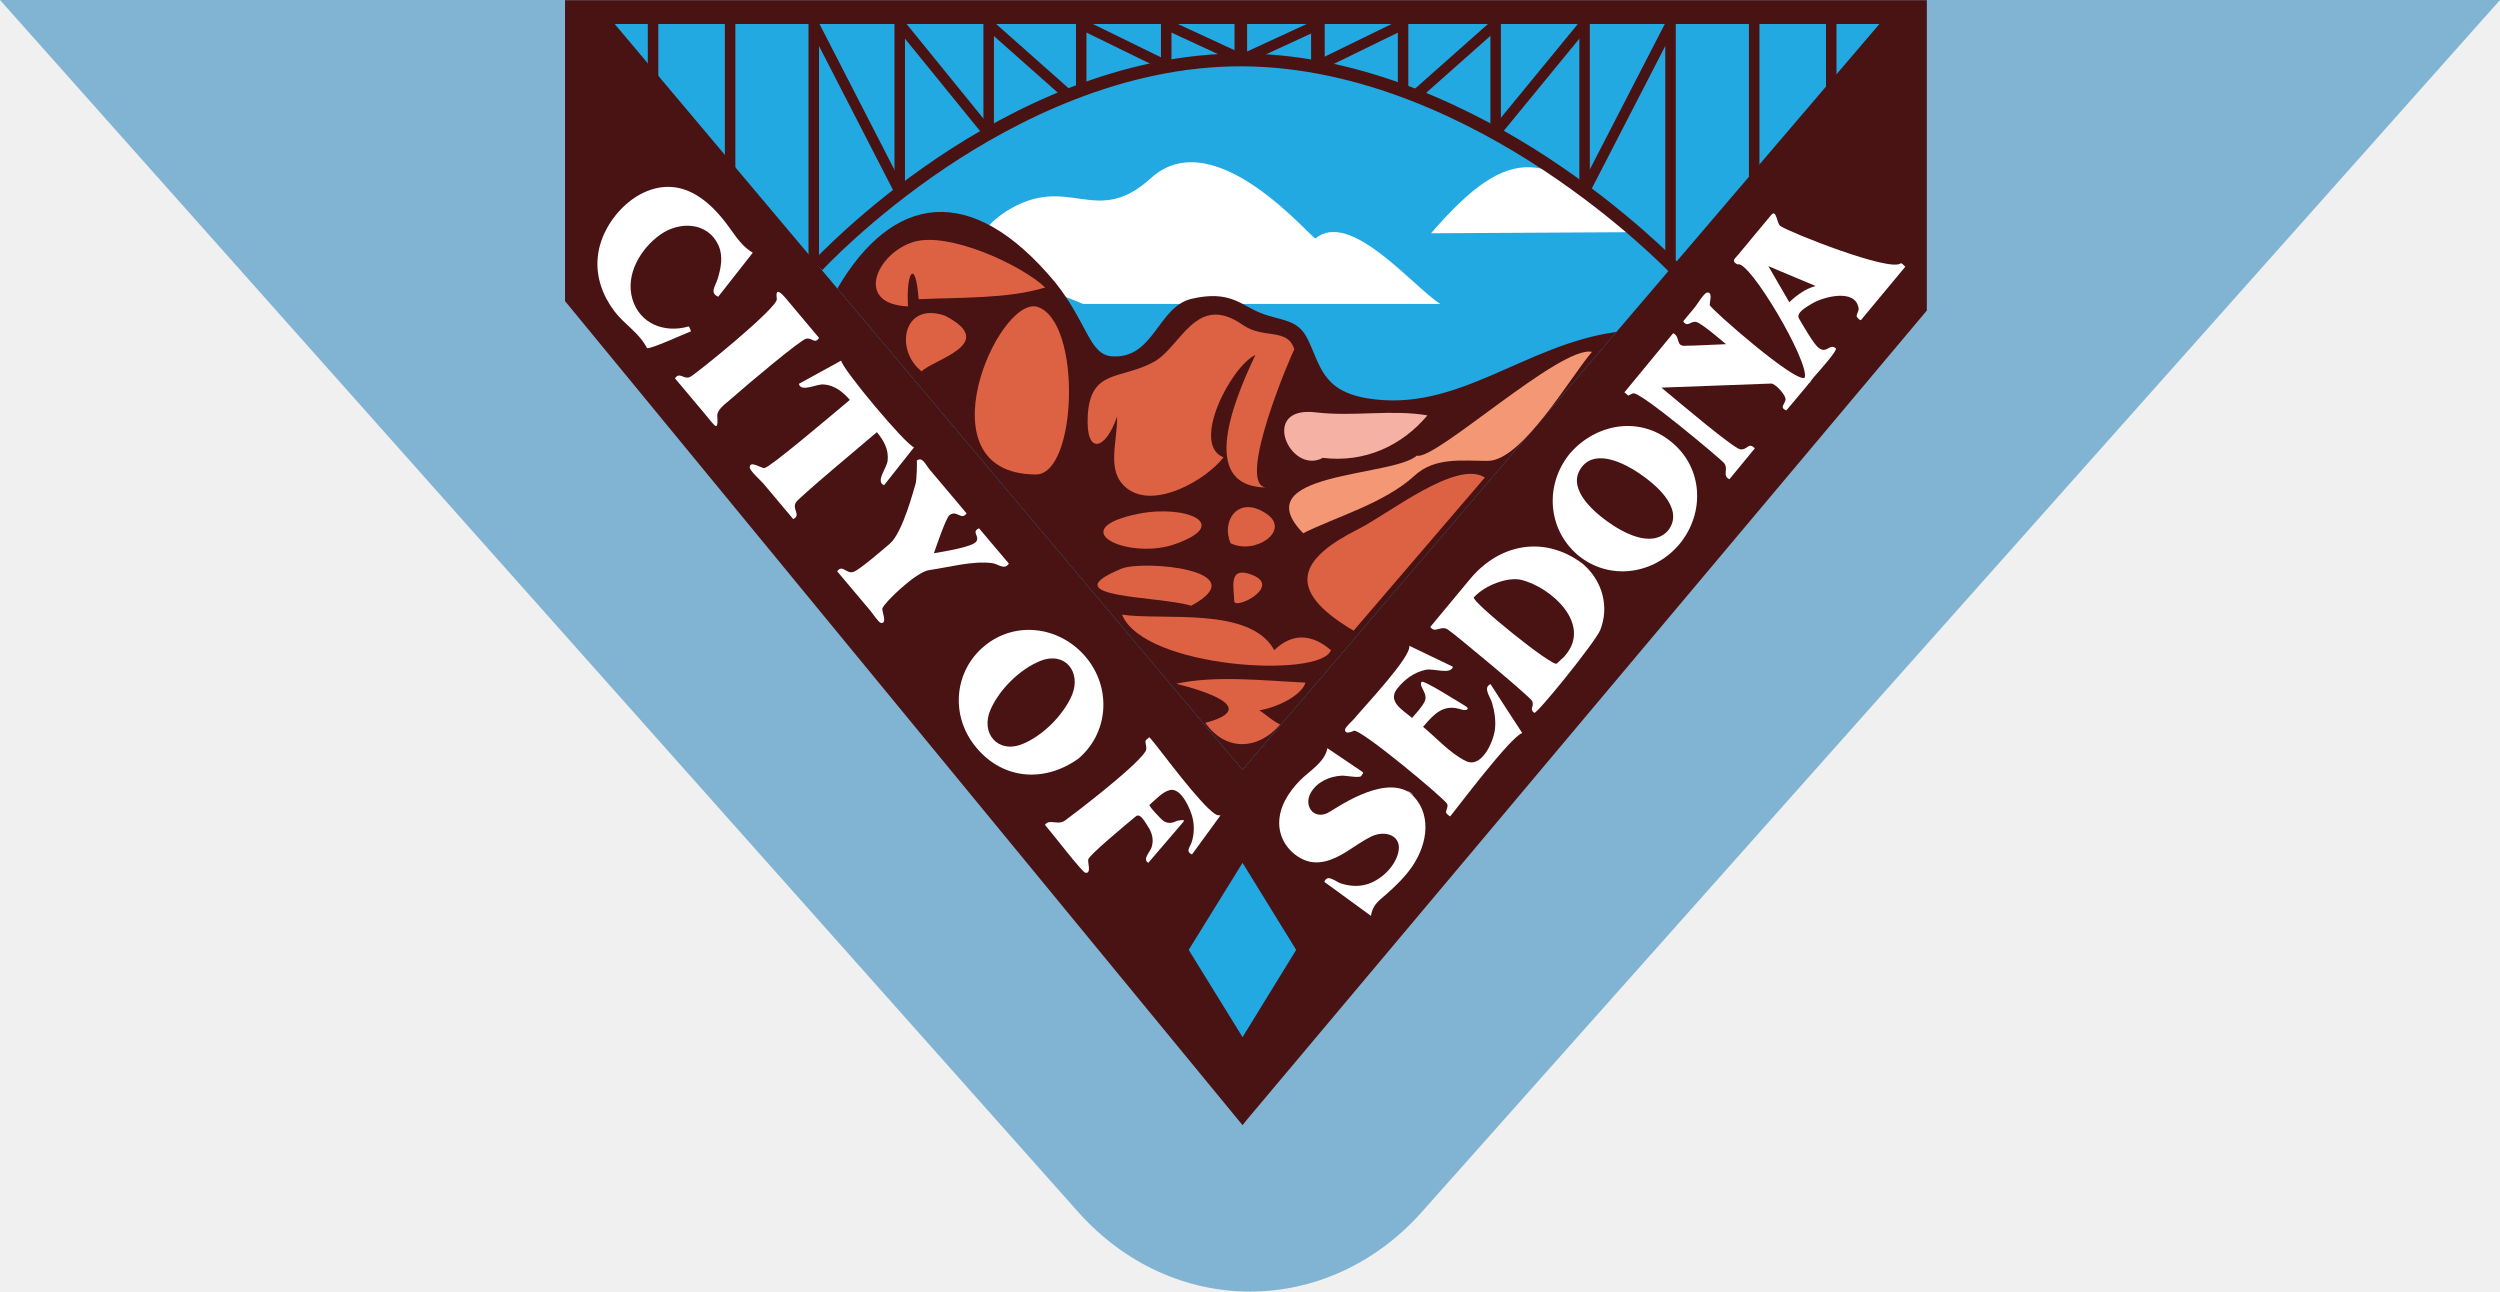
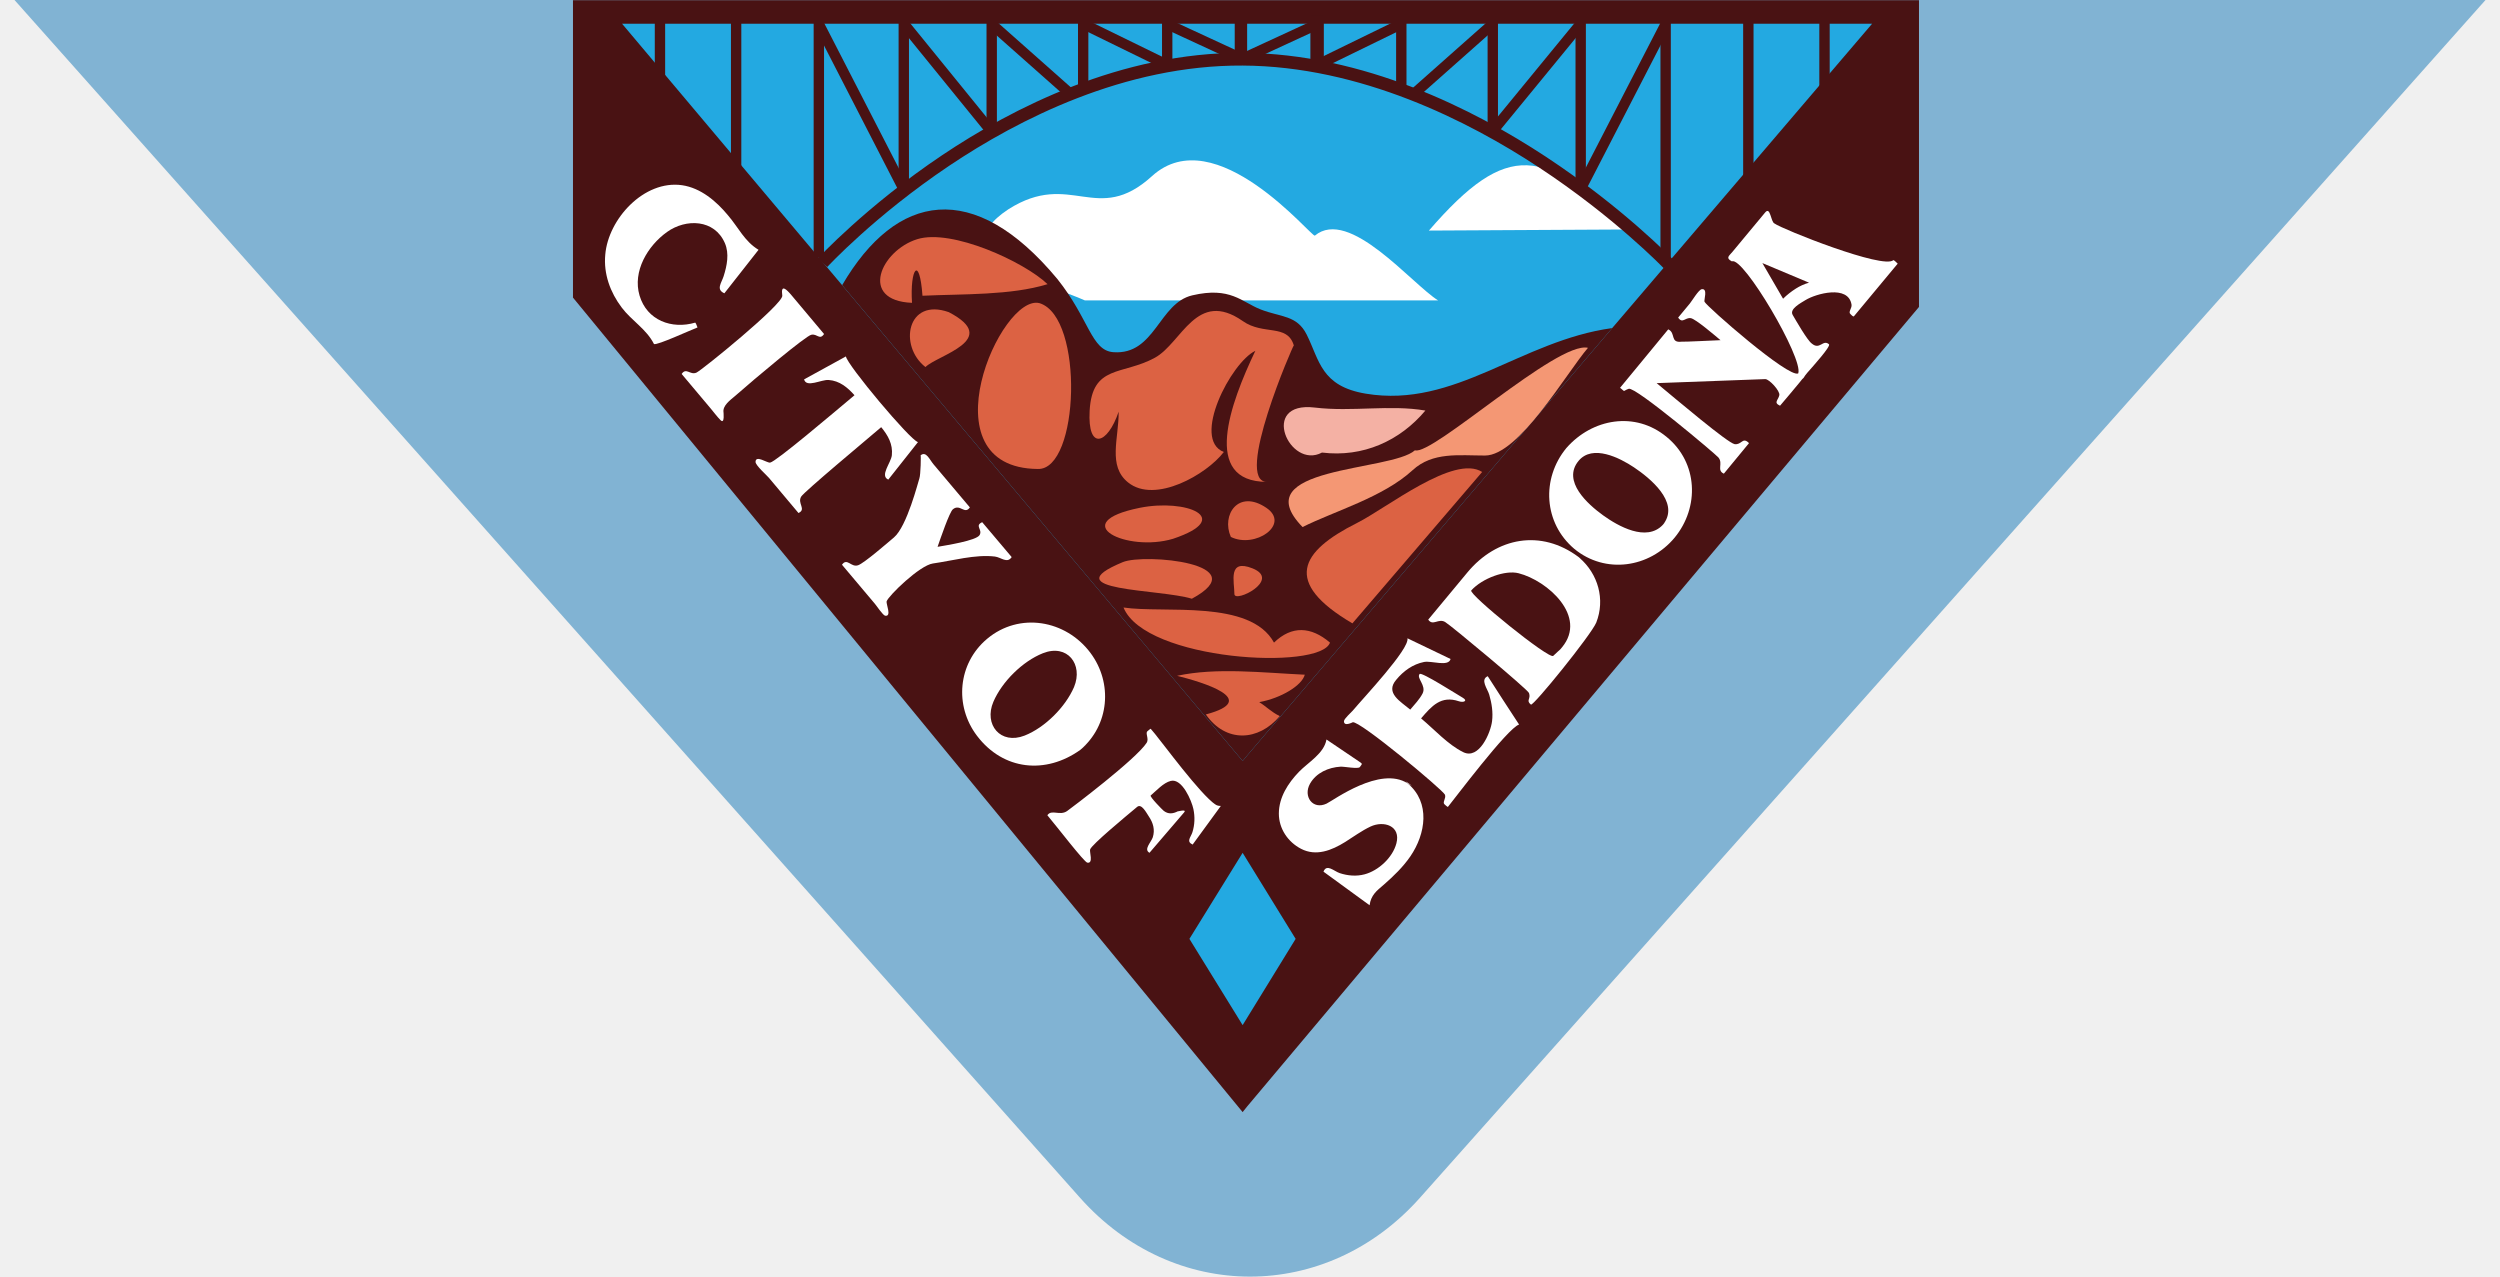
- <svg xmlns="http://www.w3.org/2000/svg" version="1.0" id="Layer_1" x="0px" y="0px" width="186.643px" height="96.425px" viewBox="0 0 186.643 96.425" enable-background="new 0 0 186.643 96.425" xml:space="preserve">
+ <svg xmlns="http://www.w3.org/2000/svg" version="1.0" id="Layer_1" x="0px" y="0px" width="188px" height="96px" viewBox="0 0 186.643 96.425" enable-background="new 0 0 186.643 96.425" xml:space="preserve">
  <g id="Layer_2">
    <path fill="#81B3D3" d="M186.643,0H0l80.486,90.474c7.061,7.936,18.61,7.936,25.67,0L186.643,0z" />
    <g>
      <g>
        <polygon fill="#23A9E1" points="43.242,0.721 92.765,59.071 142.089,1.074    " />
      </g>
      <g>
        <path fill="#FFFFFF" d="M122.023,17.332c-5.062,0.028-10.124,0.056-15.187,0.084C112.837,10.485,115.533,11.226,122.023,17.332L122.023,17.332z" />
      </g>
      <g>
        <path fill="#FFFFFF" d="M80.849,22.69c8.895,0,17.786,0,26.68,0c-1.985-1.233-6.708-7.059-9.308-4.893 c-0.212,0.178-7.505-8.848-12.296-4.499c-4.179,3.799-6.12-0.498-10.857,2.511C69.669,19.379,78.188,21.484,80.849,22.69 L80.849,22.69z" />
      </g>
      <path fill="#491213" d="M93.104,0.016h-50.92v22.463l50.581,61.522l0.339-0.424l50.748-60.394V0.016H93.104z M93.104,57.068 l-0.339,0.409L45.892,1.793h47.211h47.208L93.104,57.068z" />
      <path fill="#491213" d="M92.765,57.477l0.339-0.409L120.68,24.78c-6.913,0.949-11.864,6.077-18.604,4.956 c-3.396-0.564-3.498-2.514-4.469-4.456c-0.746-1.493-1.937-1.303-3.487-1.91c-1.442-0.565-2.277-1.738-5.162-1.061 c-2.528,0.593-2.807,4.518-5.952,4.293c-1.689-0.121-1.811-2.497-4.244-5.539c-6.302-7.571-12.158-6.523-16.247,0.475 L92.765,57.477z" />
      <g>
        <polygon fill="#23A9E1" points="88.745,70.916 92.765,64.416 96.769,70.916 92.765,77.43    " />
      </g>
      <g>
        <path fill="#491213" d="M124.567,20.258c-0.035-0.039-3.714-3.86-9.46-7.639c-5.281-3.474-13.444-7.624-22.346-7.667 C83.84,4.903,75.79,9.039,70.605,12.518c-5.632,3.78-9.18,7.61-9.215,7.648l-0.706-0.649c0.036-0.04,3.661-3.954,9.387-7.796 c5.298-3.554,13.54-7.774,22.696-7.729c9.144,0.044,17.493,4.287,22.888,7.837c5.832,3.839,9.57,7.727,9.606,7.766 L124.567,20.258z" />
      </g>
      <g>
        <rect x="48.363" y="1.2" fill="#491213" width="0.783" height="6.627" />
      </g>
      <g>
        <rect x="54.116" y="0.933" fill="#491213" width="0.783" height="12.634" />
      </g>
      <g>
        <rect x="60.363" y="1.017" fill="#491213" width="0.784" height="18.43" />
      </g>
      <g>
        <rect x="66.779" y="0.933" fill="#491213" width="0.783" height="13.495" />
      </g>
      <g>
        <rect x="73.42" y="0.819" fill="#491213" width="0.784" height="9.18" />
      </g>
      <g>
        <rect x="80.33" y="1.074" fill="#491213" width="0.782" height="5.683" />
      </g>
      <g>
        <rect x="86.676" y="0.918" fill="#491213" width="0.783" height="4.104" />
      </g>
      <g>
        <rect x="56.928" y="7.699" transform="matrix(-0.4571 -0.8894 0.8894 -0.4571 86.0255 68.6893)" fill="#491213" width="14.095" height="0.784" />
      </g>
      <g>
        <rect x="65.248" y="5.536" transform="matrix(-0.6306 -0.7761 0.7761 -0.6306 110.4178 64.4075)" fill="#491213" width="10.575" height="0.783" />
      </g>
      <g>
        <rect x="72.811" y="4.074" transform="matrix(-0.7484 -0.6633 0.6633 -0.7484 131.3064 58.7461)" fill="#491213" width="7.972" height="0.783" />
      </g>
      <g>
        <rect x="80.394" y="2.974" transform="matrix(-0.8984 -0.4393 0.4393 -0.8984 157.8131 43.247)" fill="#491213" width="7.032" height="0.783" />
      </g>
      <g>
        <rect x="86.769" y="2.738" transform="matrix(-0.9076 -0.4199 0.4199 -0.9076 170.1622 43.7135)" fill="#491213" width="6.246" height="0.783" />
      </g>
      <g>
        <rect x="136.324" y="1.257" fill="#491213" width="0.783" height="5.781" />
      </g>
      <g>
        <rect x="130.571" y="0.721" fill="#491213" width="0.784" height="12.973" />
      </g>
      <g>
        <rect x="124.325" y="1.257" fill="#491213" width="0.782" height="18.458" />
      </g>
      <g>
        <rect x="117.909" y="1.031" fill="#491213" width="0.782" height="13.241" />
      </g>
      <g>
        <rect x="111.268" y="0.989" fill="#491213" width="0.783" height="9.011" />
      </g>
      <g>
        <rect x="104.358" y="0.679" fill="#491213" width="0.783" height="6.078" />
      </g>
      <g>
        <rect x="97.883" y="1.172" fill="#491213" width="1.015" height="3.85" />
      </g>
      <g>
        <rect x="121.129" y="1.052" transform="matrix(-0.8889 -0.4582 0.4582 -0.8889 225.8566 70.8436)" fill="#491213" width="0.782" height="13.956" />
      </g>
      <g>
        <rect x="114.566" y="0.643" transform="matrix(-0.7732 -0.6342 0.6342 -0.7732 200.1183 83.3156)" fill="#491213" width="0.783" height="10.461" />
      </g>
      <g>
        <rect x="108.268" y="0.475" transform="matrix(-0.6634 -0.7482 0.7482 -0.6634 177.4106 88.722)" fill="#491213" width="0.783" height="7.97" />
      </g>
      <g>
        <rect x="101.169" y="-0.154" transform="matrix(-0.4385 -0.8987 0.8987 -0.4385 143.0711 96.1146)" fill="#491213" width="0.784" height="7.032" />
      </g>
      <g>
        <rect x="95.196" y="0.013" transform="matrix(-0.4191 -0.908 0.908 -0.4191 132.7973 91.2395)" fill="#491213" width="0.783" height="6.246" />
      </g>
      <g>
        <g>
          <path fill="#FFFFFF" d="M65.464,32.265c0.513,0.618,0.891,1.284,0.806,2.116c-0.059,0.579-0.936,1.55-0.27,1.846 c0.747-0.945,1.495-1.889,2.242-2.834c-0.602-0.151-5.365-5.848-5.442-6.472c-1.053,0.578-2.106,1.156-3.159,1.734 c0.164,0.661,1.294,0.005,1.854,0.046c0.828,0.06,1.425,0.56,1.953,1.152c-1.728,1.449-5.931,5.017-6.374,5.09 c-0.226,0.036-1.088-0.601-1.101-0.056c-0.006,0.262,0.852,1.014,1.015,1.21c0.743,0.884,1.485,1.769,2.229,2.653 c0.619-0.282-0.11-0.732,0.205-1.243C59.654,37.133,64.323,33.24,65.464,32.265L65.464,32.265z" />
        </g>
        <g>
          <path fill="#FFFFFF" d="M60.191,25.285c0.443-0.095,0.624,0.434,0.958-0.056c-0.816-0.973-1.633-1.945-2.449-2.917 c-0.371-0.442-0.84-0.916-0.706,0.018c0.089,0.63-6.113,5.664-6.493,5.82c-0.479,0.197-0.758-0.417-1.109,0.097 c0.731,0.869,1.461,1.739,2.193,2.608c0.246,0.292,0.477,0.612,0.747,0.882c0.339,0.339,0.208-0.672,0.224-0.585 c-0.091-0.513,0.527-0.948,0.855-1.228C55.956,28.563,59.809,25.336,60.191,25.285z" />
        </g>
        <g>
          <path fill="#FFFFFF" d="M51.42,24.368c-1.767,0.523-3.65-0.164-4.207-2.042c-0.543-1.835,0.614-3.757,2.071-4.801 c1.439-1.032,3.589-0.97,4.373,0.838c0.346,0.799,0.158,1.706-0.094,2.502c-0.16,0.506-0.597,1,0.056,1.289 c0.86-1.096,1.721-2.19,2.581-3.286c-1.055-0.633-1.518-1.683-2.3-2.595c-0.882-1.071-2.064-2.079-3.482-2.284 c-2.87-0.406-5.574,2.556-5.795,5.245c-0.136,1.457,0.374,2.848,1.246,4.001c0.75,0.994,1.868,1.623,2.435,2.754 c0.262,0.095,2.705-1.033,3.286-1.255C51.538,24.623,51.501,24.459,51.42,24.368C50.659,24.594,51.42,24.368,51.42,24.368z" />
        </g>
        <g>
          <path fill="#FFFFFF" d="M90.72,60.777c-1.15-0.768-4.025-4.689-4.573-5.341c-0.108-0.13-0.219-0.261-0.329-0.392 c-0.011-0.014-0.284,0.225-0.246,0.191c-0.173,0.145,0.134,0.573-0.052,0.864c-0.793,1.241-5.758,4.983-6.016,5.163 c-0.556,0.384-1.164-0.159-1.489,0.316c0.719,0.854,2.78,3.543,3.019,3.582c0.479,0.078,0.148-0.815,0.211-1 c0.123-0.369,2.633-2.445,3.549-3.211c0.336-0.281,0.688,0.426,0.888,0.723c0.327,0.484,0.474,1,0.298,1.568 c-0.116,0.37-0.717,0.92-0.25,1.174c0.619-0.723,2.361-2.754,2.613-3.049c0.252-0.293-0.566-0.037-0.469-0.087 c-0.37,0.191-0.718,0.235-1.063-0.028c-0.096-0.071-1.089-1.082-0.99-1.166c0.431-0.361,0.959-0.963,1.517-1.1 c0.862-0.213,1.582,1.516,1.709,2.129c0.121,0.578,0.104,1.186-0.076,1.75c-0.124,0.387-0.487,0.696,0.018,0.93 c0.712-0.974,1.422-1.946,2.131-2.92C90.974,60.88,90.842,60.848,90.72,60.777C90.593,60.692,90.859,60.847,90.72,60.777z" />
        </g>
        <g>
          <path fill="#FFFFFF" d="M80.496,56.646c2.205-1.855,2.482-5.053,0.769-7.339c-1.867-2.489-5.371-3.096-7.804-1.052 c-2.204,1.854-2.489,5.047-0.758,7.325C74.694,58.201,77.902,58.498,80.496,56.646C81.652,55.671,80.397,56.716,80.496,56.646z M80.031,51.893c-0.647,1.51-2.201,3.063-3.732,3.667c-1.818,0.715-3.1-0.827-2.36-2.553c0.65-1.516,2.203-3.057,3.737-3.666 C79.528,48.606,80.742,50.187,80.031,51.893C79.65,52.783,80.102,51.724,80.031,51.893z" />
        </g>
        <g>
          <path fill="#FFFFFF" d="M74.052,42.037c0.475,0.06,0.926,0.55,1.269,0.042c-0.742-0.879-1.484-1.758-2.228-2.637 c-0.595,0.269,0.047,0.549-0.194,0.971c-0.244,0.427-2.56,0.781-3.176,0.89c0.224-0.644,0.895-2.615,1.157-2.835 c0.544-0.445,0.883,0.432,1.283-0.141c-0.915-1.084-1.829-2.169-2.743-3.253c-0.31-0.366-0.559-1.028-0.98-0.68 c0.038-0.031,0.006,1.472-0.089,1.733c-0.086,0.236-0.936,3.638-1.926,4.47c-0.493,0.414-2.237,1.934-2.702,2.097 c-0.541,0.189-0.825-0.598-1.22-0.038c0.83,0.986,1.661,1.971,2.491,2.957c0.125,0.148,0.602,0.863,0.767,0.893 c0.521,0.094,0.06-0.893,0.113-1.086c0.151-0.431,2.5-2.719,3.497-2.859C70.832,42.356,72.571,41.859,74.052,42.037 C74.391,42.079,73.7,41.994,74.052,42.037z" />
        </g>
      </g>
      <g>
        <path fill="#DC6243" d="M67.792,22.874c-4.043-0.167-2.351-3.954,0.395-4.808c2.611-0.813,8.089,1.717,9.843,3.398 c-2.783,0.855-6.386,0.732-9.447,0.874C68.357,19.218,67.625,20.306,67.792,22.874L67.792,22.874z" />
      </g>
      <g>
        <path fill="#DC6243" d="M68.807,27.724c-2.04-1.579-1.396-5.266,1.763-4.146C74.575,25.662,69.714,26.817,68.807,27.724 C68.807,27.724,68.849,27.682,68.807,27.724z" />
      </g>
      <g>
        <path fill="#DC6243" d="M77.295,35.423c-8.62-0.071-2.792-13.322,0.141-12.521C80.809,23.975,80.431,35.524,77.295,35.423 L77.295,35.423z" />
      </g>
      <g>
        <path fill="#DC6243" d="M83.401,31.094c-0.84,2.501-2.361,2.968-2.192-0.07c0.194-3.503,2.479-2.662,4.93-4.004 c2.04-1.119,3.139-5.214,6.641-2.765c1.562,1.093,3.352,0.179,3.851,1.833c-0.025-0.084-4.545,10.308-2.031,10.308 c-4.961,0-2.773-5.922-0.874-9.899c-1.847,0.885-4.842,6.688-2.382,7.643c-1.281,1.686-5.194,3.945-7.234,2.298 C82.558,35.189,83.418,33.113,83.401,31.094L83.401,31.094z" />
      </g>
      <g>
        <path fill="#DC6243" d="M87.505,40.697c-3.489,1.046-8.122-1.207-2.51-2.34C88.478,37.653,92.182,39.135,87.505,40.697 C87.646,40.655,87.377,40.74,87.505,40.697z" />
      </g>
      <g>
        <path fill="#DC6243" d="M91.875,40.556c-0.736-1.658,0.562-3.635,2.68-2.199C96.402,39.609,93.704,41.463,91.875,40.556 L91.875,40.556z" />
      </g>
      <g>
        <path fill="#DC6243" d="M88.929,45.224c-2.411-0.747-10.537-0.561-5.218-2.764C85.351,41.781,93.865,42.558,88.929,45.224 L88.929,45.224z" />
      </g>
      <g>
        <path fill="#DC6243" d="M92.144,44.871c-0.007-0.96-0.512-2.679,1.354-1.946C95.733,43.804,92.144,45.576,92.144,44.871 C92.144,44.871,92.144,44.702,92.144,44.871z" />
      </g>
      <g>
        <path fill="#DC6243" d="M99.363,48.538c-1.437-1.227-2.891-1.295-4.229,0c-1.795-3.293-8.318-2.19-11.366-2.651 C85.406,49.916,98.632,50.667,99.363,48.538L99.363,48.538z" />
      </g>
      <g>
        <path fill="#DC6243" d="M97.46,50.962c-3.151-0.146-6.671-0.563-9.646,0.084c1.86,0.466,6.396,1.795,2.172,2.918 c1.515,2.168,3.973,2.029,5.584,0.127c-0.655-0.322-1.01-0.719-1.552-1.057C95.69,52.731,97.252,51.767,97.46,50.962 L97.46,50.962z" />
      </g>
      <g>
        <path fill="#DC6243" d="M101.056,47.085c-5.288-3.112-3.95-5.427,0.354-7.586c2.254-1.131,7.324-5.208,9.447-3.85 C107.589,39.461,104.322,43.273,101.056,47.085L101.056,47.085z" />
      </g>
      <g>
        <path fill="#F49774" d="M97.291,39.809c-4.479-4.601,6.689-4.178,8.487-5.796c1.311,0.437,10.768-8.283,13.071-7.741 c-1.655,1.941-5.22,8.136-7.775,8.136c-1.964,0-3.95-0.292-5.472,1.107C103.378,37.563,99.694,38.605,97.291,39.809 L97.291,39.809z" />
      </g>
      <g>
        <path fill="#F4B1A4" d="M98.758,34.183c-2.453,1.319-4.772-3.907-0.537-3.398c2.813,0.338,5.662-0.237,8.348,0.226 C104.642,33.302,101.863,34.564,98.758,34.183L98.758,34.183z" />
      </g>
      <g>
        <rect x="92.167" y="1.426" fill="#491213" width="0.938" height="3.313" />
      </g>
      <g>
        <g>
          <path fill="#FFFFFF" d="M111.39,52.466c0.191,0.648,0.299,1.332,0.215,2.009c-0.107,0.873-0.979,2.925-2.173,2.34 c-1.169-0.573-2.194-1.728-3.188-2.552c0.802-0.936,1.507-1.749,2.854-1.295c0.37,0.123,0.688-0.036,0.299-0.262 c-0.405-0.234-3.114-1.965-3.261-1.799c-0.271,0.311,0.528,0.868,0.221,1.473c-0.229,0.447-0.61,0.834-0.932,1.219 c-0.72-0.607-1.923-1.253-1.057-2.256c0.542-0.66,1.25-1.172,2.098-1.342c0.565-0.114,1.841,0.389,2.006-0.224 c-1.087-0.522-2.172-1.044-3.258-1.565c0.177,0.799-3.349,4.525-4.131,5.464c-0.113,0.137-0.658,0.609-0.664,0.797 c-0.009,0.429,0.622,0.097,0.657,0.084c0.486-0.18,6.816,5.109,6.973,5.471c0.1,0.281-0.221,0.574-0.029,0.732 c-0.011-0.01,0.228,0.216,0.253,0.184c0.391-0.468,4.522-5.975,5.374-6.217c-0.794-1.215-1.588-2.43-2.368-3.652 C110.689,51.333,111.26,52.024,111.39,52.466z" />
        </g>
        <g>
          <path fill="#FFFFFF" d="M105.229,59.169c-2.077-1.34-5.596,1.279-6.125,1.531c-1.039,0.492-1.789-0.543-1.251-1.502 c0.469-0.83,1.393-1.234,2.31-1.289c0.277-0.017,1.35,0.198,1.459,0.026c0.13-0.202,0.228-0.22,0.042-0.345 c-0.856-0.579-1.712-1.156-2.567-1.734c-0.176,1.055-1.385,1.727-2.076,2.441c-0.823,0.854-1.52,1.93-1.52,3.156 c0,1.135,0.679,2.142,1.677,2.66c1.136,0.592,2.317,0.116,3.324-0.511c0.627-0.392,1.254-0.856,1.924-1.171 c0.996-0.467,2.304-0.062,1.953,1.27c-0.282,1.073-1.351,2.061-2.405,2.34c-0.616,0.164-1.27,0.109-1.872-0.09 c-0.432-0.142-0.993-0.734-1.23-0.111c1.161,0.846,2.321,1.691,3.482,2.537c0.103-0.76,0.522-1.09,1.086-1.564 c0.735-0.645,1.438-1.32,1.994-2.13C106.593,62.99,106.972,60.621,105.229,59.169z" />
        </g>
        <g>
          <path fill="#FFFFFF" d="M105.229,59.169C106.154,59.767,104.638,58.675,105.229,59.169L105.229,59.169z" />
        </g>
        <g>
          <path fill="#FFFFFF" d="M134.462,21.855C134.455,21.859,134.455,21.859,134.462,21.855L134.462,21.855z" />
        </g>
        <g>
          <path fill="#FFFFFF" d="M141.92,19.645c-0.729,0.729-8.42-2.341-8.982-2.764c-0.29-0.116-0.3-1.321-0.705-0.833 c-0.404,0.488-0.81,0.976-1.216,1.463c-0.418,0.505-0.837,1.009-1.256,1.513c-0.26,0.314-0.537,0.458-0.038,0.72 c0.837-0.419,5.417,7.346,5.008,8.461c-0.725,0.376-6.915-5.057-7.081-5.415c-0.052-0.146,0.273-1.021-0.211-0.945 c-0.229,0.036-0.743,0.896-0.889,1.072c-0.297,0.357-0.592,0.715-0.889,1.072c0.332,0.485,0.517-0.021,0.959,0.042 c0.383,0.077,1.844,1.331,2.241,1.664c-0.725,0.027-2.685,0.131-2.934,0.113c-0.903,0.112-0.422-0.663-1.015-0.931 c-0.759,0.922-1.52,1.843-2.277,2.764c-0.441,0.536-0.885,1.072-1.326,1.607c-0.054,0.065-0.047,0.032,0.05,0.112 c0.33,0.273,0.104,0.168,0.568,0.006c0.506-0.177,6.559,4.931,6.776,5.19c0.377,0.45-0.154,0.975,0.411,1.221 c0.6-0.728,1.198-1.457,1.798-2.184c0.091-0.11,0.141-0.1,0.021-0.198c-0.427-0.353-0.476,0.212-1.002,0.154 c-0.533-0.089-4.395-3.369-5.895-4.61c1.822-0.068,7.291-0.271,8.199-0.304c0.3-0.011,1.139,0.896,1.068,1.216 c-0.081,0.378-0.463,0.558,0.054,0.794c0.479-0.575,0.985-1.149,1.456-1.734l0,0l0.227-0.282 c0.076-0.052,0.146-0.145,0.21-0.265l0.168-0.211c0.425-0.485,1.8-2.006,1.635-2.15c-0.461-0.4-0.685,0.466-1.298-0.054 c-0.348-0.249-1.223-1.788-1.443-2.162c-0.264-0.449,0.608-0.897,0.964-1.119c0.776-0.482,3.247-1.183,3.482,0.348 c0.04,0.258-0.271,0.55-0.084,0.704c0.044,0.037,0.204,0.242,0.27,0.163c0.163-0.197,2.361-2.843,3.3-3.969 C142.146,19.832,142.037,19.69,141.92,19.645z M134.546,21.801C134.623,21.752,134.699,21.703,134.546,21.801 c-0.051,0.032-0.074,0.047-0.084,0.054c0.014-0.008,0.047-0.03,0.082-0.052c-0.345,0.22-0.668,0.473-0.958,0.761 c-0.521-0.897-1.044-1.795-1.564-2.693c1.177,0.491,2.352,0.985,3.524,1.481C135.192,21.45,134.855,21.605,134.546,21.801z" />
        </g>
        <g>
          <path fill="#FFFFFF" d="M124.801,33.012c-2.375-1.979-5.63-1.404-7.586,0.832c-1.903,2.312-1.712,5.663,0.605,7.615 c2.339,1.926,5.67,1.438,7.572-0.846C127.29,38.31,127.16,34.945,124.801,33.012z M124.52,39.626 c-0.019,0.02-0.025,0.027-0.026,0.027c-1.232,1.292-3.358,0.096-4.505-0.731c-1.146-0.829-3.111-2.57-1.856-4.104 c1.056-1.287,3.124-0.231,4.191,0.482c1.2,0.803,3.412,2.596,2.276,4.216C124.674,39.426,124.726,39.368,124.52,39.626z" />
        </g>
        <g>
          <path fill="#FFFFFF" d="M124.801,33.012C125.972,33.971,124.548,32.801,124.801,33.012L124.801,33.012z" />
        </g>
        <g>
          <path fill="#FFFFFF" d="M124.492,39.653c0.009-0.01,0.018-0.018,0.026-0.027c0.029-0.037,0.056-0.073,0.08-0.11 C124.549,39.577,124.488,39.653,124.492,39.653z" />
        </g>
        <g>
          <path fill="#FFFFFF" d="M118.209,42.136c0.112,0.094,0.273,0.224-0.063-0.057c-2.835-2.127-6.194-1.504-8.402,1.157 c-0.988,1.189-1.976,2.378-2.961,3.567c0.351,0.512,0.763-0.118,1.273,0.176c0.436,0.25,6.244,5.101,6.339,5.366 c0.164,0.458-0.255,0.548,0.144,0.875c0.172,0.143,4.536-5.245,4.935-6.191C120.164,45.274,119.614,43.351,118.209,42.136z M116.891,48.89c-0.24,0.296-0.044,0.054-0.665,0.65c-0.306,0.293-6.438-4.675-6.192-4.944c0.835-0.918,2.567-1.556,3.577-1.297 C115.801,43.859,118.824,46.559,116.891,48.89z" />
        </g>
      </g>
    </g>
  </g>
</svg>
